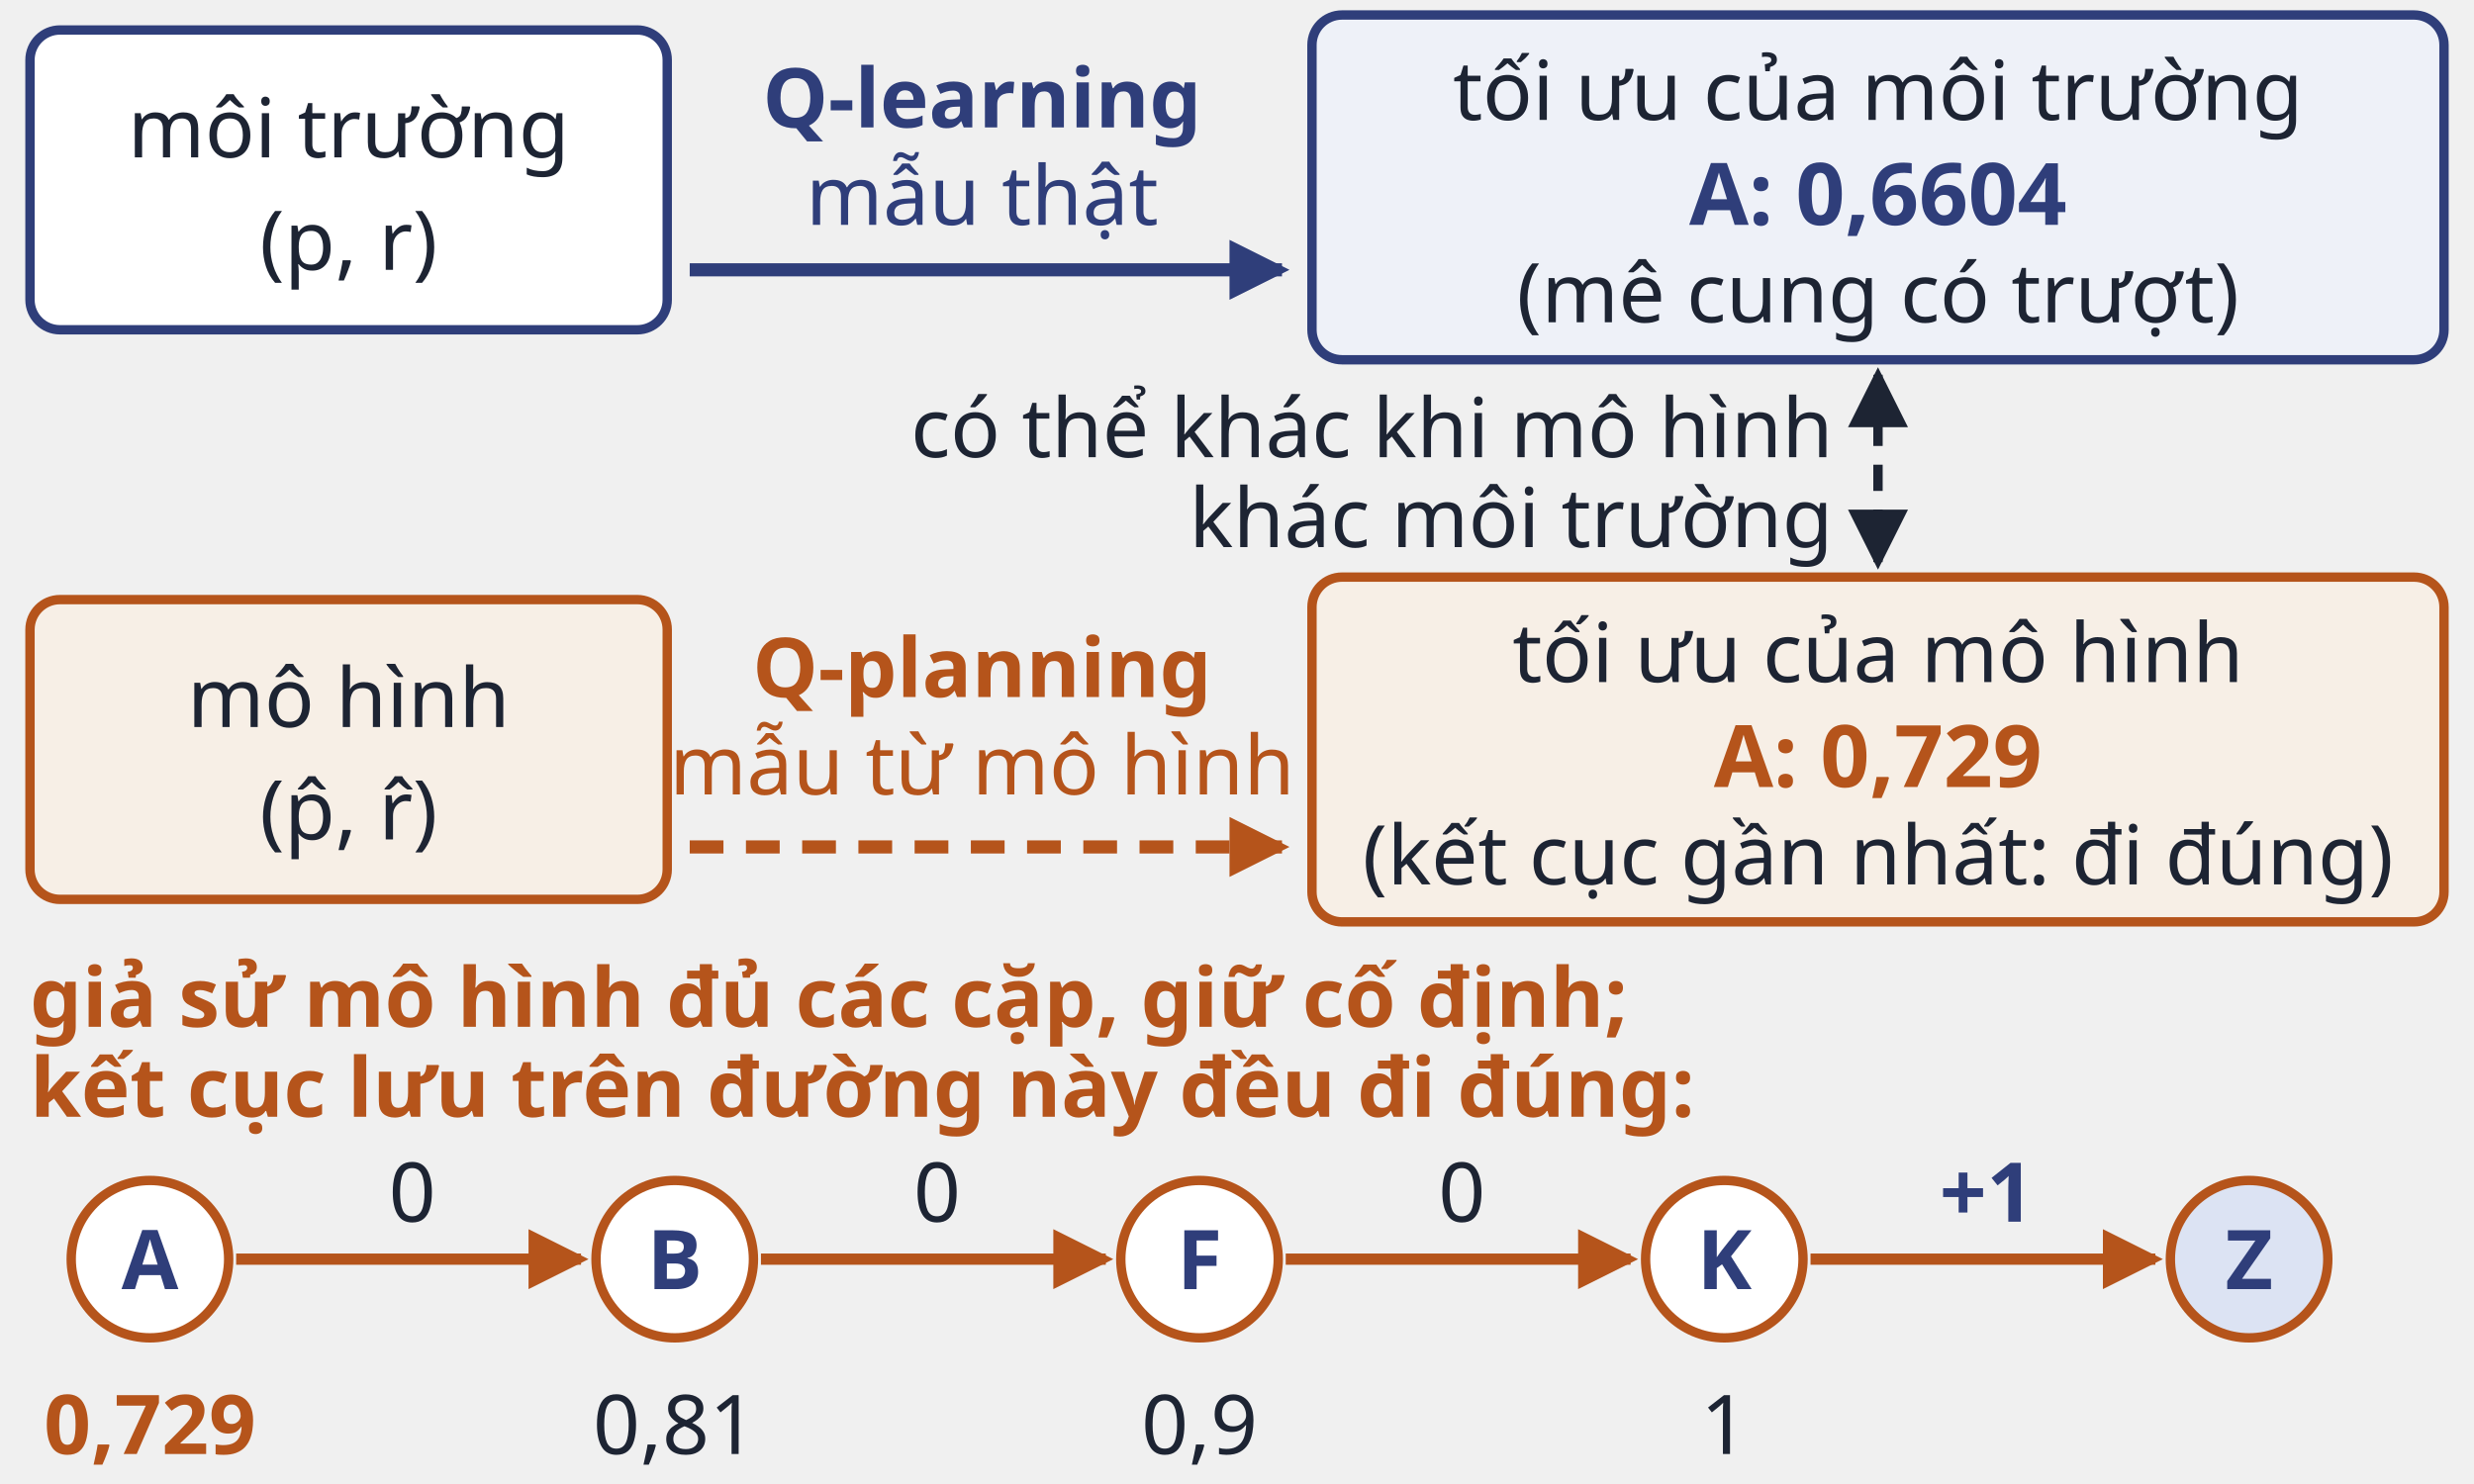
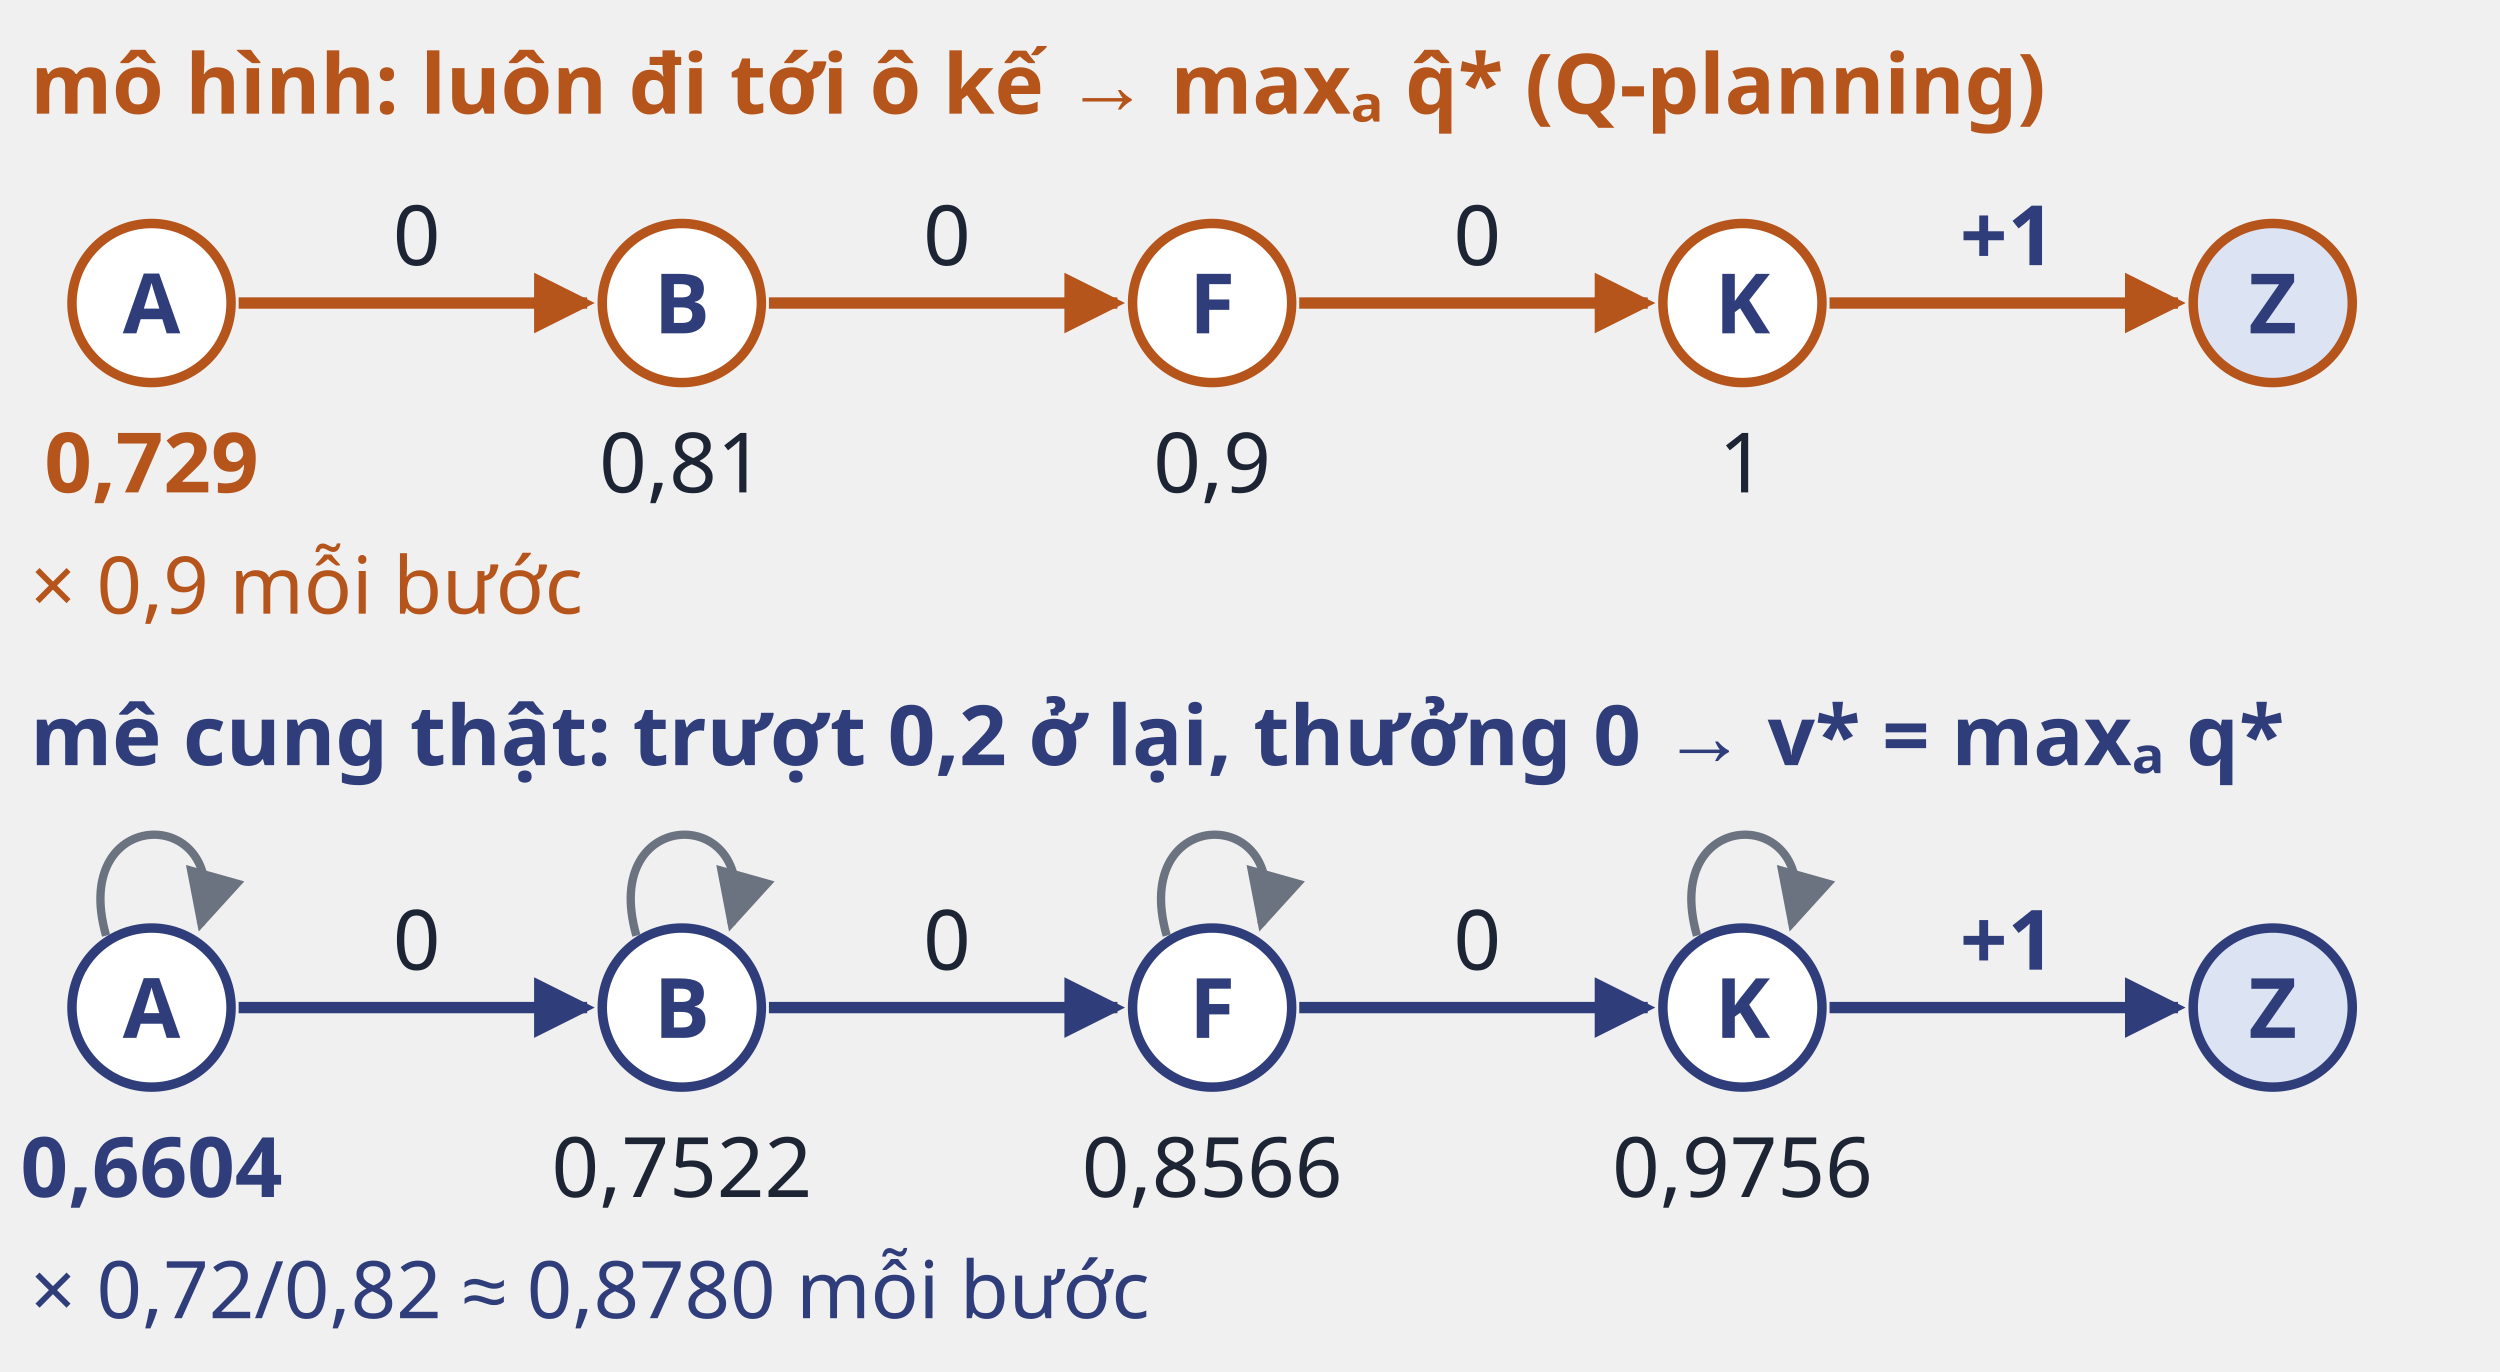
- <svg xmlns="http://www.w3.org/2000/svg" viewBox="0 0 660 396" width="660" height="396" role="img" aria-labelledby="t d" font-family="'Source Sans 3','Source Sans Pro','Noto Sans',Arial,sans-serif" fill="#1d2433">
+ <svg xmlns="http://www.w3.org/2000/svg" viewBox="0 0 660 362" width="660" height="362" role="img" aria-labelledby="t d" font-family="'Source Sans 3','Source Sans Pro','Noto Sans',Arial,sans-serif" fill="#1d2433">
  <defs>
    <marker id="ar" markerUnits="userSpaceOnUse" markerWidth="16" markerHeight="16" refX="14" refY="8" orient="auto">
      <path d="M0,0 L16,8 L0,16 Z" fill="#2F3E7A" />
    </marker>
    <marker id="ao" markerUnits="userSpaceOnUse" markerWidth="16" markerHeight="16" refX="14" refY="8" orient="auto">
      <path d="M0,0 L16,8 L0,16 Z" fill="#B5541B" />
    </marker>
    <marker id="ars" markerUnits="userSpaceOnUse" markerWidth="16" markerHeight="16" refX="14" refY="8" orient="auto-start-reverse">
      <path d="M0,0 L16,8 L0,16 Z" fill="#2F3E7A" />
    </marker>
    <marker id="aos" markerUnits="userSpaceOnUse" markerWidth="16" markerHeight="16" refX="14" refY="8" orient="auto-start-reverse">
      <path d="M0,0 L16,8 L0,16 Z" fill="#B5541B" />
    </marker>
    <marker id="ag" markerUnits="userSpaceOnUse" markerWidth="16" markerHeight="16" refX="14" refY="8" orient="auto">
      <path d="M0,0 L16,8 L0,16 Z" fill="#2E7D4F" />
    </marker>
    <marker id="ags" markerUnits="userSpaceOnUse" markerWidth="16" markerHeight="16" refX="14" refY="8" orient="auto-start-reverse">
      <path d="M0,0 L16,8 L0,16 Z" fill="#2E7D4F" />
    </marker>
    <marker id="ax" markerUnits="userSpaceOnUse" markerWidth="16" markerHeight="16" refX="14" refY="8" orient="auto">
      <path d="M0,0 L16,8 L0,16 Z" fill="#6B7280" />
    </marker>
    <marker id="axs" markerUnits="userSpaceOnUse" markerWidth="16" markerHeight="16" refX="14" refY="8" orient="auto-start-reverse">
      <path d="M0,0 L16,8 L0,16 Z" fill="#6B7280" />
    </marker>
    <marker id="ak" markerUnits="userSpaceOnUse" markerWidth="16" markerHeight="16" refX="14" refY="8" orient="auto">
      <path d="M0,0 L16,8 L0,16 Z" fill="#1d2433" />
    </marker>
    <marker id="aks" markerUnits="userSpaceOnUse" markerWidth="16" markerHeight="16" refX="14" refY="8" orient="auto-start-reverse">
      <path d="M0,0 L16,8 L0,16 Z" fill="#1d2433" />
    </marker>
    <pattern id="van" patternUnits="userSpaceOnUse" width="10" height="10" patternTransform="rotate(45)">
      <rect width="10" height="10" fill="#FFFFFF" />
      <line x1="0" y1="0" x2="0" y2="10" stroke="#2F3E7A" stroke-width="3.5" />
    </pattern>
    <pattern id="vano" patternUnits="userSpaceOnUse" width="10" height="10" patternTransform="rotate(45)">
      <rect width="10" height="10" fill="#FFFFFF" />
      <line x1="0" y1="0" x2="0" y2="10" stroke="#B5541B" stroke-width="3.5" />
    </pattern>
    <pattern id="vanx" patternUnits="userSpaceOnUse" width="10" height="10" patternTransform="rotate(45)">
      <rect width="10" height="10" fill="#FFFFFF" />
      <line x1="0" y1="0" x2="0" y2="10" stroke="#6B7280" stroke-width="3.5" />
    </pattern>
  </defs>
-   <rect x="8" y="8" width="170" height="80" rx="8" fill="#FFFFFF" stroke="#2F3E7A" stroke-width="2.5" />
-   <text x="93" y="42" font-size="22" text-anchor="middle" font-weight="normal" fill="#1d2433">môi trường</text>
-   <text x="93" y="72" font-size="22" text-anchor="middle" font-weight="normal" fill="#1d2433">(p, r)</text>
-   <text x="262" y="34" font-size="22" text-anchor="middle" font-weight="bold" fill="#2F3E7A">Q-learning</text>
-   <text x="262" y="60" font-size="22" text-anchor="middle" font-weight="normal" fill="#2F3E7A">mẫu thật</text>
-   <line x1="184.0" y1="72.0" x2="342.0" y2="72.0" stroke="#2F3E7A" stroke-width="3.5" marker-end="url(#ar)" />
-   <rect x="350" y="4" width="302" height="92" rx="8" fill="#EEF1F8" stroke="#2F3E7A" stroke-width="2.5" />
-   <text x="501" y="32" font-size="22" text-anchor="middle" font-weight="normal" fill="#1d2433">tối ưu của môi trường</text>
-   <text x="501" y="60" font-size="23" text-anchor="middle" font-weight="bold" fill="#2F3E7A">A: 0,6604</text>
-   <text x="501" y="86" font-size="22" text-anchor="middle" font-weight="normal" fill="#1d2433">(mê cung có trượt)</text>
-   <line x1="501.0" y1="100.0" x2="501.0" y2="150.0" stroke="#1d2433" stroke-width="2.5" marker-end="url(#ak)" marker-start="url(#aks)" stroke-dasharray="7 5" />
-   <text x="489" y="122" font-size="22" text-anchor="end" font-weight="normal" fill="#1d2433">có thể khác khi mô hình</text>
-   <text x="489" y="146" font-size="22" text-anchor="end" font-weight="normal" fill="#1d2433">khác môi trường</text>
-   <rect x="8" y="160" width="170" height="80" rx="8" fill="#F7EFE6" stroke="#B5541B" stroke-width="2.5" />
-   <text x="93" y="194" font-size="22" text-anchor="middle" font-weight="normal" fill="#1d2433">mô hình</text>
-   <text x="93" y="224" font-size="22" text-anchor="middle" font-weight="normal" fill="#1d2433">(p̂, r̂)</text>
-   <text x="262" y="186" font-size="22" text-anchor="middle" font-weight="bold" fill="#B5541B">Q-planning</text>
-   <text x="262" y="212" font-size="22" text-anchor="middle" font-weight="normal" fill="#B5541B">mẫu từ mô hình</text>
-   <line x1="184.0" y1="226.0" x2="342.0" y2="226.0" stroke="#B5541B" stroke-width="3.5" marker-end="url(#ao)" stroke-dasharray="9 6" />
-   <rect x="350" y="154" width="302" height="92" rx="8" fill="#F7EFE6" stroke="#B5541B" stroke-width="2.5" />
-   <text x="501" y="182" font-size="22" text-anchor="middle" font-weight="normal" fill="#1d2433">tối ưu của mô hình</text>
-   <text x="501" y="210" font-size="23" text-anchor="middle" font-weight="bold" fill="#B5541B">A: 0,729</text>
-   <text x="501" y="236" font-size="22" text-anchor="middle" font-weight="normal" fill="#1d2433">(kết cục gần nhất: đi đúng)</text>
-   <text x="8" y="274" font-size="22" text-anchor="start" font-weight="bold" fill="#B5541B">giả sử mô hình đủ các cặp, giữ cố định;</text>
-   <text x="8" y="298" font-size="22" text-anchor="start" font-weight="bold" fill="#B5541B">kết cục lưu trên đường này đều đi đúng:</text>
-   <circle cx="40" cy="336" r="21" fill="#FFFFFF" stroke="#B5541B" stroke-width="2.5" />
-   <text x="40" y="344" font-size="22" text-anchor="middle" font-weight="bold" fill="#2F3E7A">A</text>
-   <text x="40" y="388" font-size="22" text-anchor="middle" font-weight="bold" fill="#B5541B">0,729</text>
-   <line x1="63.0" y1="336.0" x2="155.0" y2="336.0" stroke="#B5541B" stroke-width="3" marker-end="url(#ao)" />
-   <text x="110.0" y="326" font-size="22" text-anchor="middle" font-weight="normal" fill="#1d2433">0</text>
-   <circle cx="180" cy="336" r="21" fill="#FFFFFF" stroke="#B5541B" stroke-width="2.5" />
-   <text x="180" y="344" font-size="22" text-anchor="middle" font-weight="bold" fill="#2F3E7A">B</text>
-   <text x="180" y="388" font-size="22" text-anchor="middle" font-weight="normal" fill="#1d2433">0,81</text>
-   <line x1="203.0" y1="336.0" x2="295.0" y2="336.0" stroke="#B5541B" stroke-width="3" marker-end="url(#ao)" />
-   <text x="250.0" y="326" font-size="22" text-anchor="middle" font-weight="normal" fill="#1d2433">0</text>
-   <circle cx="320" cy="336" r="21" fill="#FFFFFF" stroke="#B5541B" stroke-width="2.5" />
-   <text x="320" y="344" font-size="22" text-anchor="middle" font-weight="bold" fill="#2F3E7A">F</text>
-   <text x="320" y="388" font-size="22" text-anchor="middle" font-weight="normal" fill="#1d2433">0,9</text>
-   <line x1="343.0" y1="336.0" x2="435.0" y2="336.0" stroke="#B5541B" stroke-width="3" marker-end="url(#ao)" />
-   <text x="390.0" y="326" font-size="22" text-anchor="middle" font-weight="normal" fill="#1d2433">0</text>
-   <circle cx="460" cy="336" r="21" fill="#FFFFFF" stroke="#B5541B" stroke-width="2.5" />
-   <text x="460" y="344" font-size="22" text-anchor="middle" font-weight="bold" fill="#2F3E7A">K</text>
-   <text x="460" y="388" font-size="22" text-anchor="middle" font-weight="normal" fill="#1d2433">1</text>
-   <line x1="483.0" y1="336.0" x2="575.0" y2="336.0" stroke="#B5541B" stroke-width="3" marker-end="url(#ao)" />
-   <text x="530.0" y="326" font-size="22" text-anchor="middle" font-weight="bold" fill="#2F3E7A">+1</text>
-   <circle cx="600" cy="336" r="21" fill="#DCE3F3" stroke="#B5541B" stroke-width="2.5" />
-   <text x="600" y="344" font-size="22" text-anchor="middle" font-weight="bold" fill="#2F3E7A">Z</text>
+   <text x="8" y="30" font-size="22" text-anchor="start" font-weight="bold" fill="#B5541B">mô hình: luôn đi tới ô kế → maxₐ q̂* (Q-planning)</text>
+   <circle cx="40" cy="80" r="21" fill="#FFFFFF" stroke="#B5541B" stroke-width="2.5" />
+   <text x="40" y="88" font-size="22" text-anchor="middle" font-weight="bold" fill="#2F3E7A">A</text>
+   <text x="40" y="130" font-size="22" text-anchor="middle" font-weight="bold" fill="#B5541B">0,729</text>
+   <line x1="63.0" y1="80.0" x2="155.0" y2="80.0" stroke="#B5541B" stroke-width="3" marker-end="url(#ao)" />
+   <text x="110.0" y="70" font-size="22" text-anchor="middle" font-weight="normal" fill="#1d2433">0</text>
+   <circle cx="180" cy="80" r="21" fill="#FFFFFF" stroke="#B5541B" stroke-width="2.5" />
+   <text x="180" y="88" font-size="22" text-anchor="middle" font-weight="bold" fill="#2F3E7A">B</text>
+   <text x="180" y="130" font-size="22" text-anchor="middle" font-weight="normal" fill="#1d2433">0,81</text>
+   <line x1="203.0" y1="80.0" x2="295.0" y2="80.0" stroke="#B5541B" stroke-width="3" marker-end="url(#ao)" />
+   <text x="250.0" y="70" font-size="22" text-anchor="middle" font-weight="normal" fill="#1d2433">0</text>
+   <circle cx="320" cy="80" r="21" fill="#FFFFFF" stroke="#B5541B" stroke-width="2.5" />
+   <text x="320" y="88" font-size="22" text-anchor="middle" font-weight="bold" fill="#2F3E7A">F</text>
+   <text x="320" y="130" font-size="22" text-anchor="middle" font-weight="normal" fill="#1d2433">0,9</text>
+   <line x1="343.0" y1="80.0" x2="435.0" y2="80.0" stroke="#B5541B" stroke-width="3" marker-end="url(#ao)" />
+   <text x="390.0" y="70" font-size="22" text-anchor="middle" font-weight="normal" fill="#1d2433">0</text>
+   <circle cx="460" cy="80" r="21" fill="#FFFFFF" stroke="#B5541B" stroke-width="2.5" />
+   <text x="460" y="88" font-size="22" text-anchor="middle" font-weight="bold" fill="#2F3E7A">K</text>
+   <text x="460" y="130" font-size="22" text-anchor="middle" font-weight="normal" fill="#1d2433">1</text>
+   <line x1="483.0" y1="80.0" x2="575.0" y2="80.0" stroke="#B5541B" stroke-width="3" marker-end="url(#ao)" />
+   <text x="530.0" y="70" font-size="22" text-anchor="middle" font-weight="bold" fill="#2F3E7A">+1</text>
+   <circle cx="600" cy="80" r="21" fill="#DCE3F3" stroke="#B5541B" stroke-width="2.5" />
+   <text x="600" y="88" font-size="22" text-anchor="middle" font-weight="bold" fill="#2F3E7A">Z</text>
+   <text x="8" y="162" font-size="21" text-anchor="start" font-weight="normal" fill="#B5541B">× 0,9 mỗi bước</text>
+   <text x="8" y="202" font-size="22" text-anchor="start" font-weight="bold" fill="#2F3E7A">mê cung thật: trượt 0,2 ở lại, thưởng 0 → v* = maxₐ q*</text>
+   <circle cx="40" cy="266" r="21" fill="#FFFFFF" stroke="#2F3E7A" stroke-width="2.5" />
+   <text x="40" y="274" font-size="22" text-anchor="middle" font-weight="bold" fill="#2F3E7A">A</text>
+   <text x="40" y="316" font-size="22" text-anchor="middle" font-weight="bold" fill="#2F3E7A">0,6604</text>
+   <line x1="63.0" y1="266.0" x2="155.0" y2="266.0" stroke="#2F3E7A" stroke-width="3" marker-end="url(#ar)" />
+   <text x="110.0" y="256" font-size="22" text-anchor="middle" font-weight="normal" fill="#1d2433">0</text>
+   <path d="M 28 247 C 18 212, 62 212, 53 244" fill="none" stroke="#6B7280" stroke-width="2.2" marker-end="url(#ax)" />
+   <circle cx="180" cy="266" r="21" fill="#FFFFFF" stroke="#2F3E7A" stroke-width="2.5" />
+   <text x="180" y="274" font-size="22" text-anchor="middle" font-weight="bold" fill="#2F3E7A">B</text>
+   <text x="180" y="316" font-size="22" text-anchor="middle" font-weight="normal" fill="#1d2433">0,7522</text>
+   <line x1="203.0" y1="266.0" x2="295.0" y2="266.0" stroke="#2F3E7A" stroke-width="3" marker-end="url(#ar)" />
+   <text x="250.0" y="256" font-size="22" text-anchor="middle" font-weight="normal" fill="#1d2433">0</text>
+   <path d="M 168 247 C 158 212, 202 212, 193 244" fill="none" stroke="#6B7280" stroke-width="2.2" marker-end="url(#ax)" />
+   <circle cx="320" cy="266" r="21" fill="#FFFFFF" stroke="#2F3E7A" stroke-width="2.5" />
+   <text x="320" y="274" font-size="22" text-anchor="middle" font-weight="bold" fill="#2F3E7A">F</text>
+   <text x="320" y="316" font-size="22" text-anchor="middle" font-weight="normal" fill="#1d2433">0,8566</text>
+   <line x1="343.0" y1="266.0" x2="435.0" y2="266.0" stroke="#2F3E7A" stroke-width="3" marker-end="url(#ar)" />
+   <text x="390.0" y="256" font-size="22" text-anchor="middle" font-weight="normal" fill="#1d2433">0</text>
+   <path d="M 308 247 C 298 212, 342 212, 333 244" fill="none" stroke="#6B7280" stroke-width="2.2" marker-end="url(#ax)" />
+   <circle cx="460" cy="266" r="21" fill="#FFFFFF" stroke="#2F3E7A" stroke-width="2.5" />
+   <text x="460" y="274" font-size="22" text-anchor="middle" font-weight="bold" fill="#2F3E7A">K</text>
+   <text x="460" y="316" font-size="22" text-anchor="middle" font-weight="normal" fill="#1d2433">0,9756</text>
+   <line x1="483.0" y1="266.0" x2="575.0" y2="266.0" stroke="#2F3E7A" stroke-width="3" marker-end="url(#ar)" />
+   <text x="530.0" y="256" font-size="22" text-anchor="middle" font-weight="bold" fill="#2F3E7A">+1</text>
+   <path d="M 448 247 C 438 212, 482 212, 473 244" fill="none" stroke="#6B7280" stroke-width="2.2" marker-end="url(#ax)" />
+   <circle cx="600" cy="266" r="21" fill="#DCE3F3" stroke="#2F3E7A" stroke-width="2.5" />
+   <text x="600" y="274" font-size="22" text-anchor="middle" font-weight="bold" fill="#2F3E7A">Z</text>
+   <text x="8" y="348" font-size="21" text-anchor="start" font-weight="normal" fill="#2F3E7A">× 0,72/0,82 ≈ 0,8780 mỗi bước</text>
</svg>
